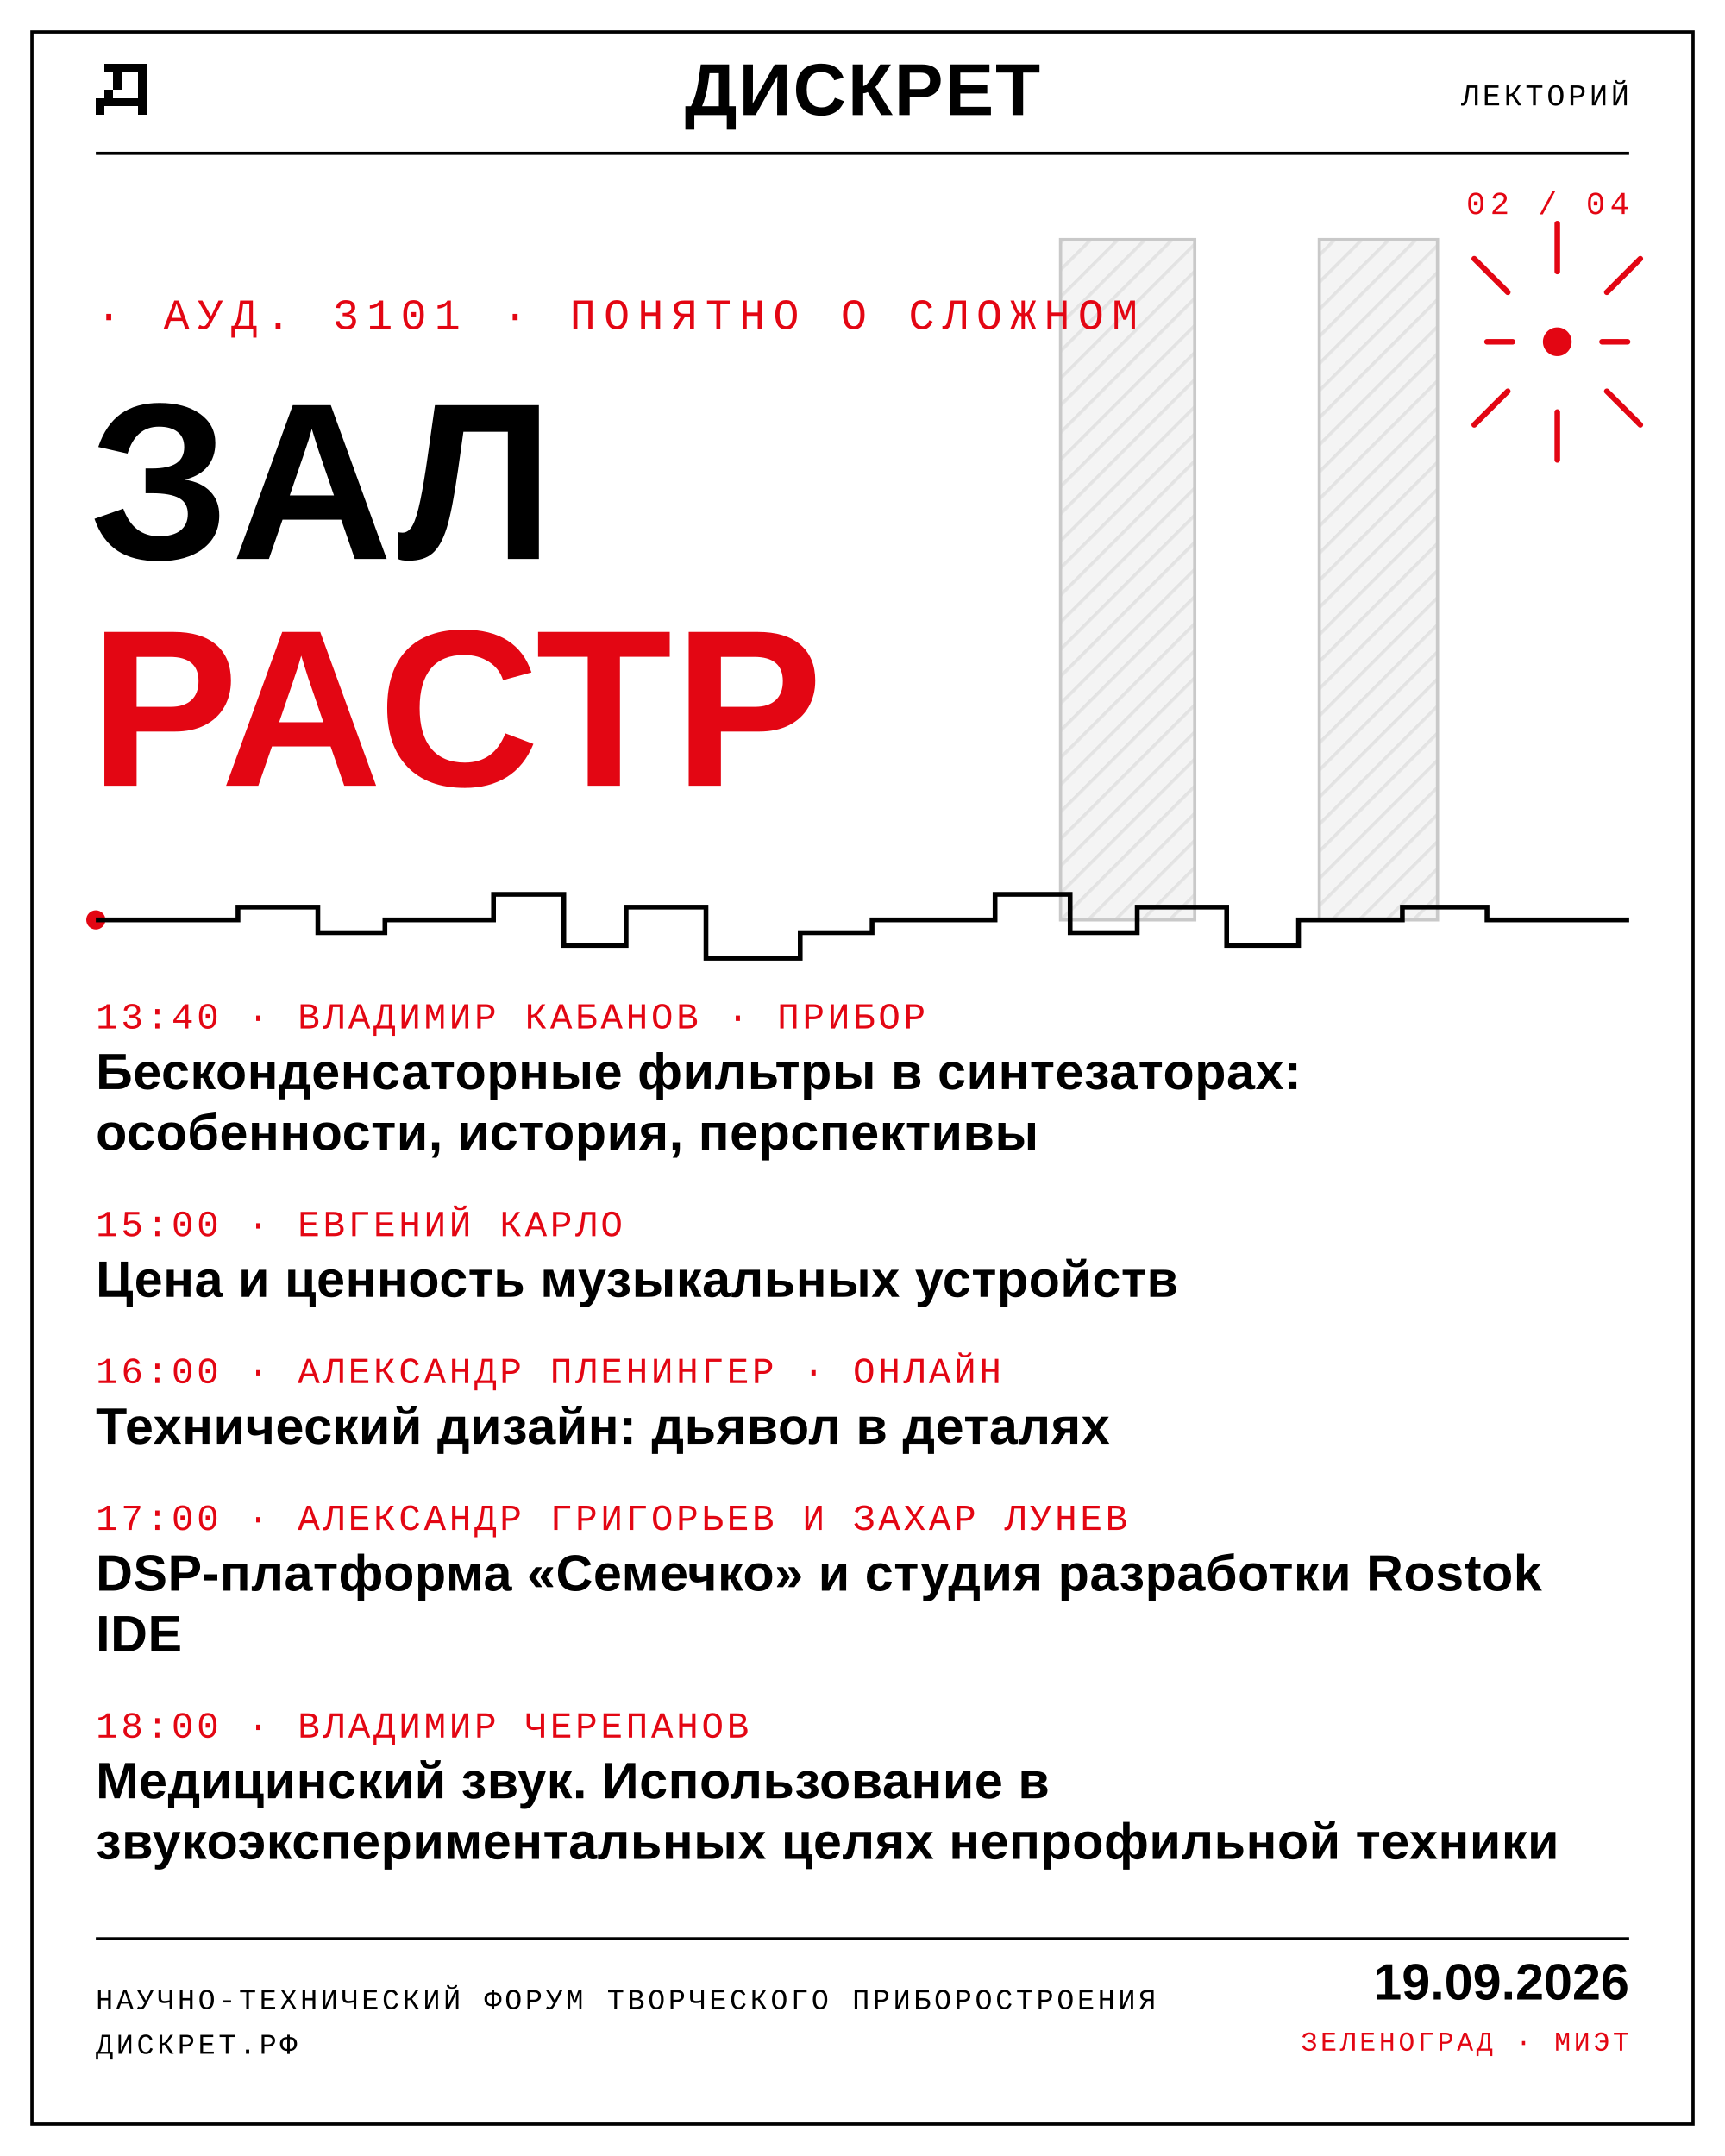
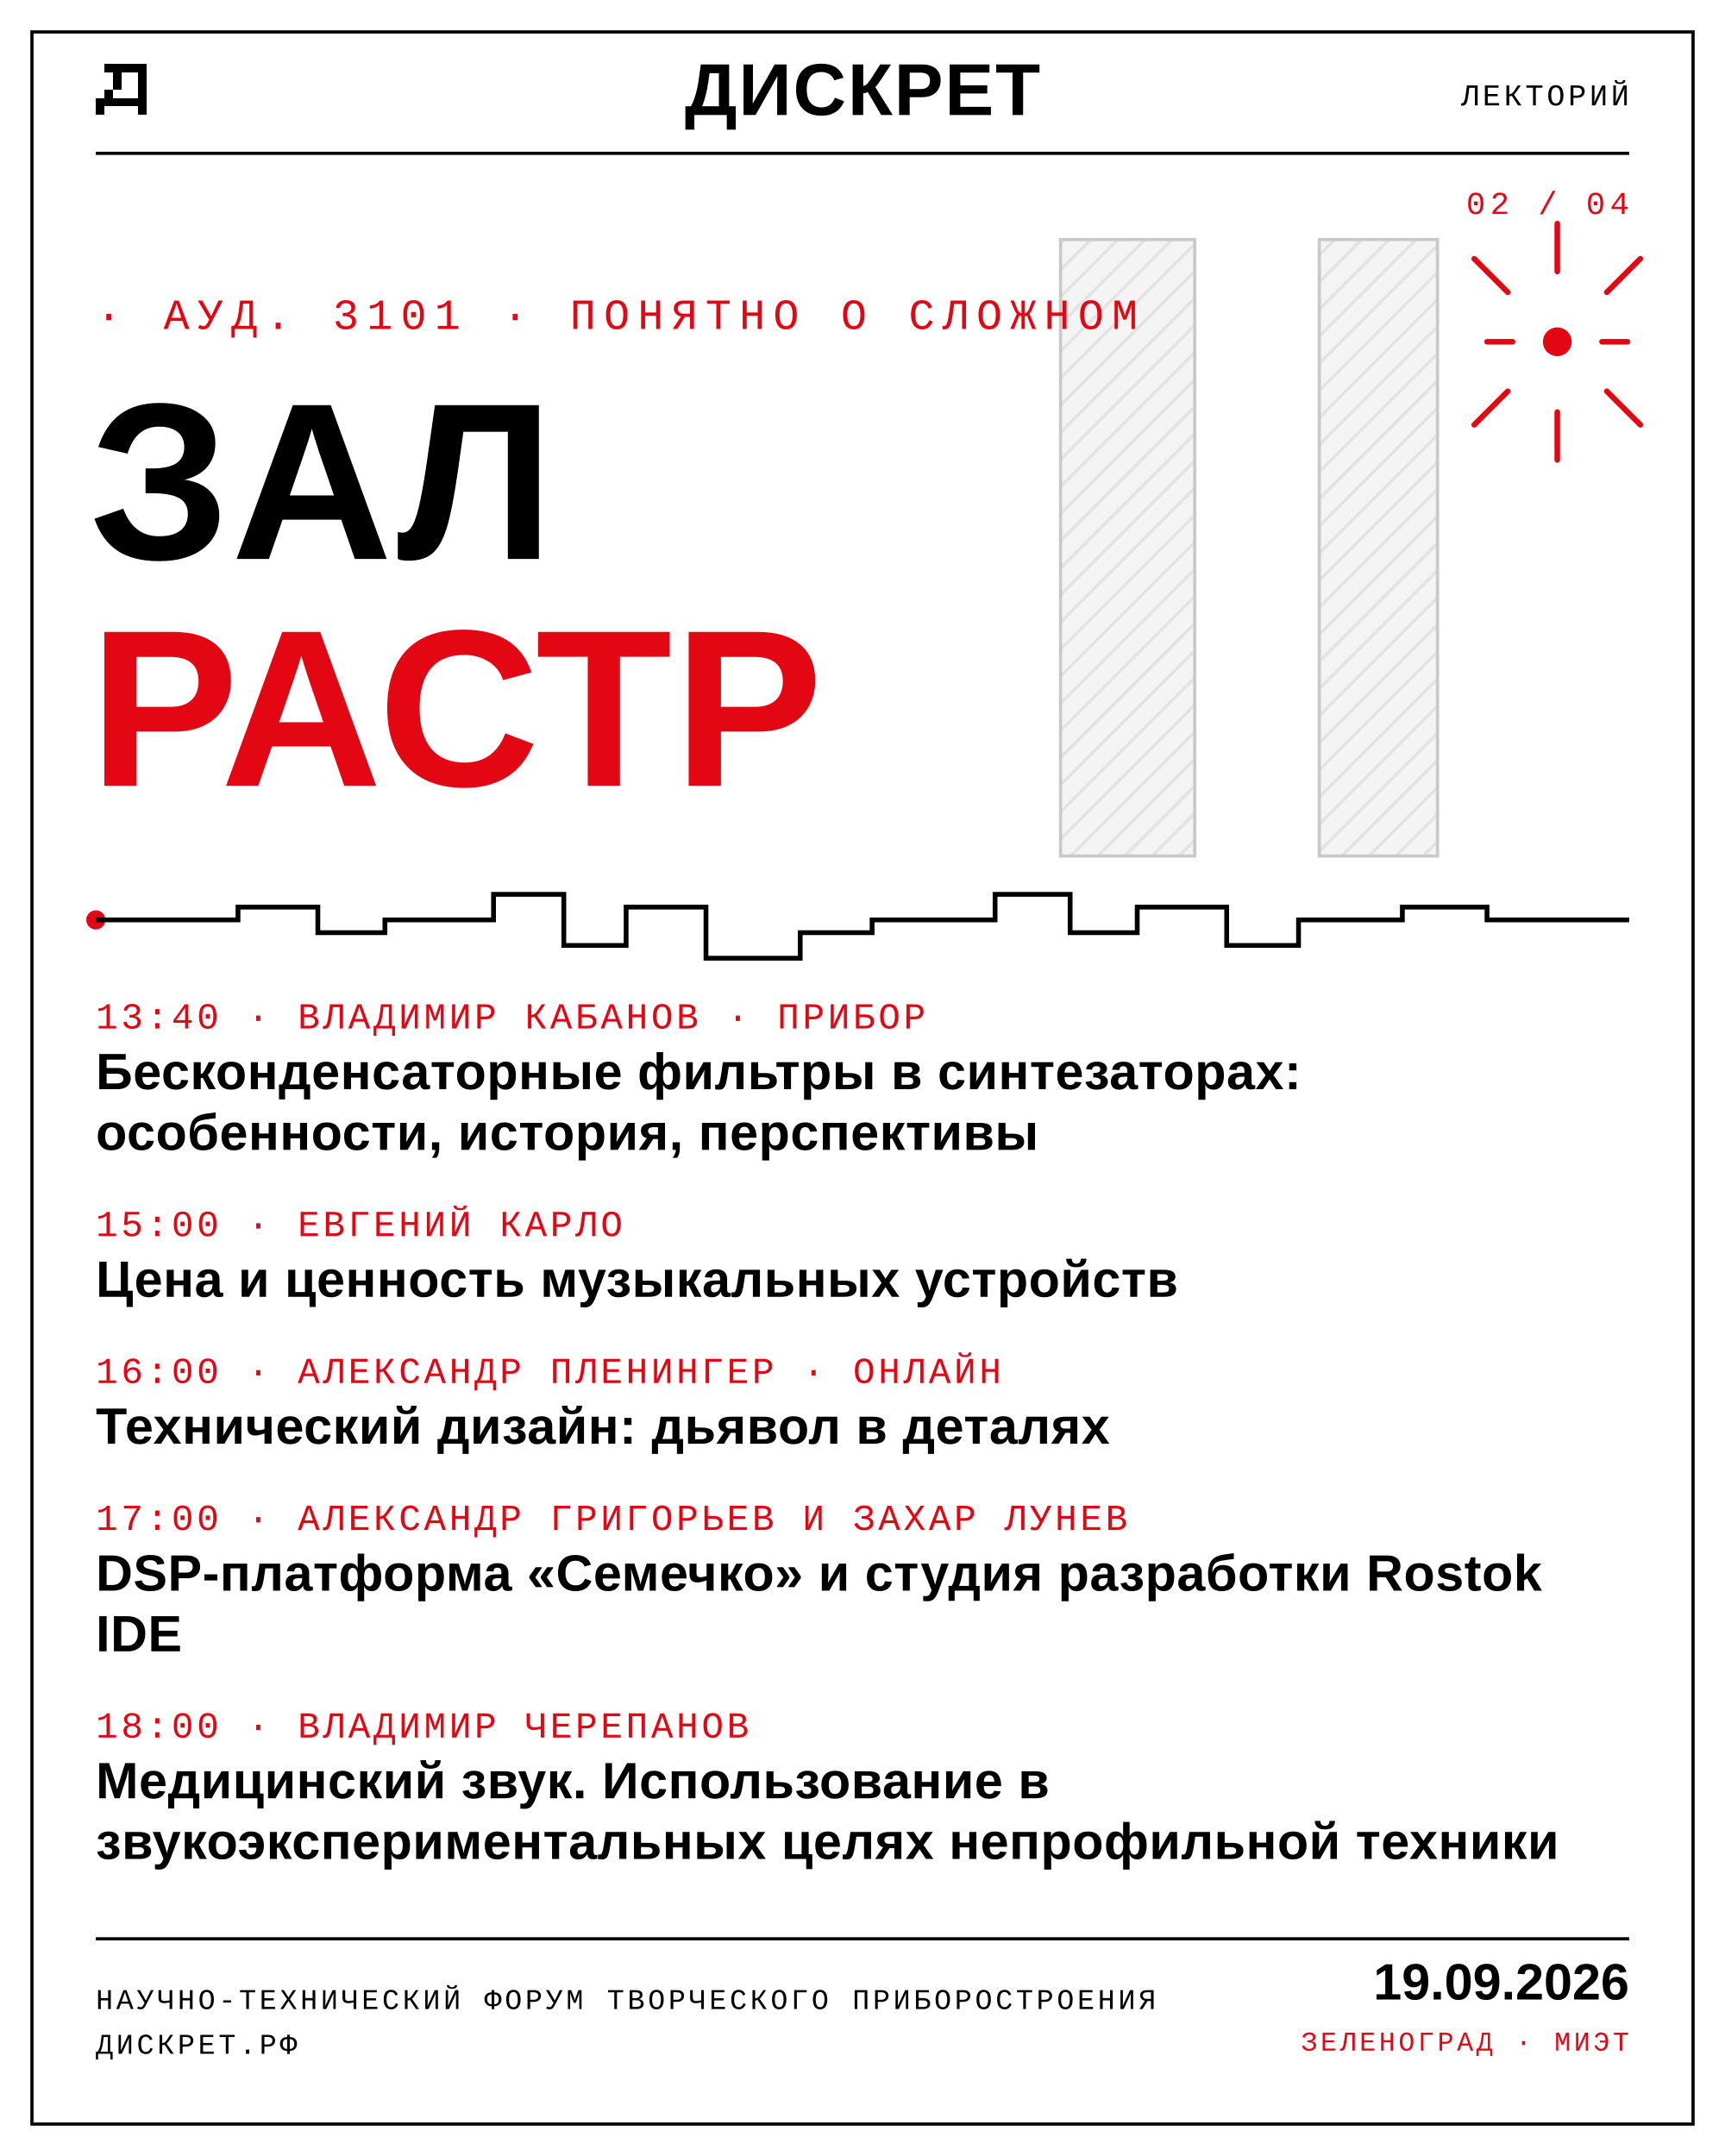
<svg xmlns="http://www.w3.org/2000/svg" width="1080" height="1350" viewBox="0 0 1080 1350" fill="none" font-family="'Arial Narrow','Helvetica Neue',Arial,sans-serif">
  <defs>
    <g id="logoD" shape-rendering="crispEdges" transform="scale(0.66667)">
      <rect x="10" y="0" width="2" height="12" />
      <rect x="2" y="0" width="8" height="2" />
      <rect x="4" y="2" width="2" height="4" />
      <rect x="2" y="6" width="2" height="2" />
      <rect x="0" y="8" width="12" height="2" />
      <rect x="0" y="10" width="2" height="2" />
    </g>
    <pattern id="th" width="12" height="12" patternTransform="rotate(45)" patternUnits="userSpaceOnUse">
      <rect width="12" height="12" fill="#f4f4f4" />
      <line x1="0" y1="0" x2="0" y2="12" stroke="#e3e3e3" stroke-width="4" />
    </pattern>
  </defs>
  <rect width="1080" height="1350" fill="#FFFFFF" />
  <rect x="20" y="20" width="1040" height="1310" fill="none" stroke="#000" stroke-width="2" />
  <use href="#logoD" fill="#000" transform="translate(60,40) scale(4.0)" />
  <text x="540" y="72" text-anchor="middle" font-weight="800" font-size="46" letter-spacing="1" fill="#000">ДИСКРЕТ</text>
  <text x="1020" y="66" text-anchor="end" font-family="'Courier New',monospace" font-size="19" letter-spacing="2" fill="#000">ЛЕКТОРИЙ</text>
  <line x1="60" y1="96" x2="1020" y2="96" stroke="#000" stroke-width="2" />
  <text x="1020" y="134" text-anchor="end" font-family="'Courier New',monospace" font-size="20" letter-spacing="3" fill="#E30613">02 / 04</text>
  <g stroke="#c9c9c9" stroke-width="2">
-     <rect x="664" y="150" width="84" height="426" fill="url(#th)" />
-     <rect x="826" y="150" width="74" height="426" fill="url(#th)" />
+     <rect x="664" y="150" width="84" height="386" fill="url(#th)" />
+     <rect x="826" y="150" width="74" height="386" fill="url(#th)" />
  </g>
  <g stroke="#E30613" stroke-width="3.5" stroke-linecap="round">
    <line x1="975" y1="170" x2="975" y2="140" />
    <line x1="975" y1="258" x2="975" y2="288" />
    <line x1="931" y1="214" x2="947" y2="214" />
    <line x1="1003" y1="214" x2="1019" y2="214" />
    <line x1="944" y1="183" x2="923" y2="162" />
    <line x1="1006" y1="183" x2="1027" y2="162" />
    <line x1="944" y1="245" x2="923" y2="266" />
    <line x1="1006" y1="245" x2="1027" y2="266" />
  </g>
  <circle cx="975" cy="214" r="9" fill="#E30613" />
  <text x="60" y="206" font-family="'Courier New',monospace" font-size="27" letter-spacing="5" fill="#E30613">· АУД. 3101 · ПОНЯТНО О СЛОЖНОМ</text>
  <text x="56" y="350" font-weight="800" font-size="140" letter-spacing="1" fill="#000">ЗАЛ</text>
  <text x="56" y="492" font-weight="800" font-size="140" letter-spacing="1" fill="#E30613">РАСТР</text>
  <circle cx="60" cy="576" r="6" fill="#E30613" />
  <polyline points="60,576 149,576 149,568 199,568 199,584 241,584 241,576 309,576 309,560 353,560 353,592 392,592 392,568 442,568 442,600 501,600 501,584 546,584 546,576 623,576 623,560 670,560 670,584 712,584 712,568 768,568 768,592 813,592 813,576 878,576 878,568 931,568 931,576 1020,576" fill="none" stroke="#000" stroke-width="3" />
  <text x="60" y="644" font-family="'Courier New',monospace" font-size="23" letter-spacing="2" fill="#E30613">13:40 · ВЛАДИМИР КАБАНОВ · ПРИБОР</text>
  <text x="60" y="682" font-weight="800" font-size="32" letter-spacing="0.3" fill="#000">Бесконденсаторные фильтры в синтезаторах:</text>
  <text x="60" y="720" font-weight="800" font-size="32" letter-spacing="0.3" fill="#000">особенности, история, перспективы</text>
  <text x="60" y="774" font-family="'Courier New',monospace" font-size="23" letter-spacing="2" fill="#E30613">15:00 · ЕВГЕНИЙ КАРЛО</text>
  <text x="60" y="812" font-weight="800" font-size="32" letter-spacing="0.3" fill="#000">Цена и ценность музыкальных устройств</text>
  <text x="60" y="866" font-family="'Courier New',monospace" font-size="23" letter-spacing="2" fill="#E30613">16:00 · АЛЕКСАНДР ПЛЕНИНГЕР · ОНЛАЙН</text>
  <text x="60" y="904" font-weight="800" font-size="32" letter-spacing="0.3" fill="#000">Технический дизайн: дьявол в деталях</text>
  <text x="60" y="958" font-family="'Courier New',monospace" font-size="23" letter-spacing="2" fill="#E30613">17:00 · АЛЕКСАНДР ГРИГОРЬЕВ И ЗАХАР ЛУНЕВ</text>
  <text x="60" y="996" font-weight="800" font-size="32" letter-spacing="0.3" fill="#000">DSP-платформа «Семечко» и студия разработки Rostok</text>
  <text x="60" y="1034" font-weight="800" font-size="32" letter-spacing="0.3" fill="#000">IDE</text>
  <text x="60" y="1088" font-family="'Courier New',monospace" font-size="23" letter-spacing="2" fill="#E30613">18:00 · ВЛАДИМИР ЧЕРЕПАНОВ</text>
  <text x="60" y="1126" font-weight="800" font-size="32" letter-spacing="0.3" fill="#000">Медицинский звук. Использование в</text>
  <text x="60" y="1164" font-weight="800" font-size="32" letter-spacing="0.3" fill="#000">звукоэкспериментальных целях непрофильной техники</text>
  <line x1="60" y1="1214" x2="1020" y2="1214" stroke="#000" stroke-width="2" />
  <text x="60" y="1258" font-family="'Courier New',monospace" font-size="18" letter-spacing="2" fill="#000">НАУЧНО-ТЕХНИЧЕСКИЙ ФОРУМ ТВОРЧЕСКОГО ПРИБОРОСТРОЕНИЯ</text>
  <text x="60" y="1286" font-family="'Courier New',monospace" font-size="18" letter-spacing="2" fill="#000">ДИСКРЕТ.РФ</text>
  <text x="1020" y="1252" text-anchor="end" font-weight="800" font-size="32" fill="#000">19.09.2026</text>
  <text x="1020" y="1284" text-anchor="end" font-family="'Courier New',monospace" font-size="17" letter-spacing="2" fill="#E30613">ЗЕЛЕНОГРАД · МИЭТ</text>
</svg>
